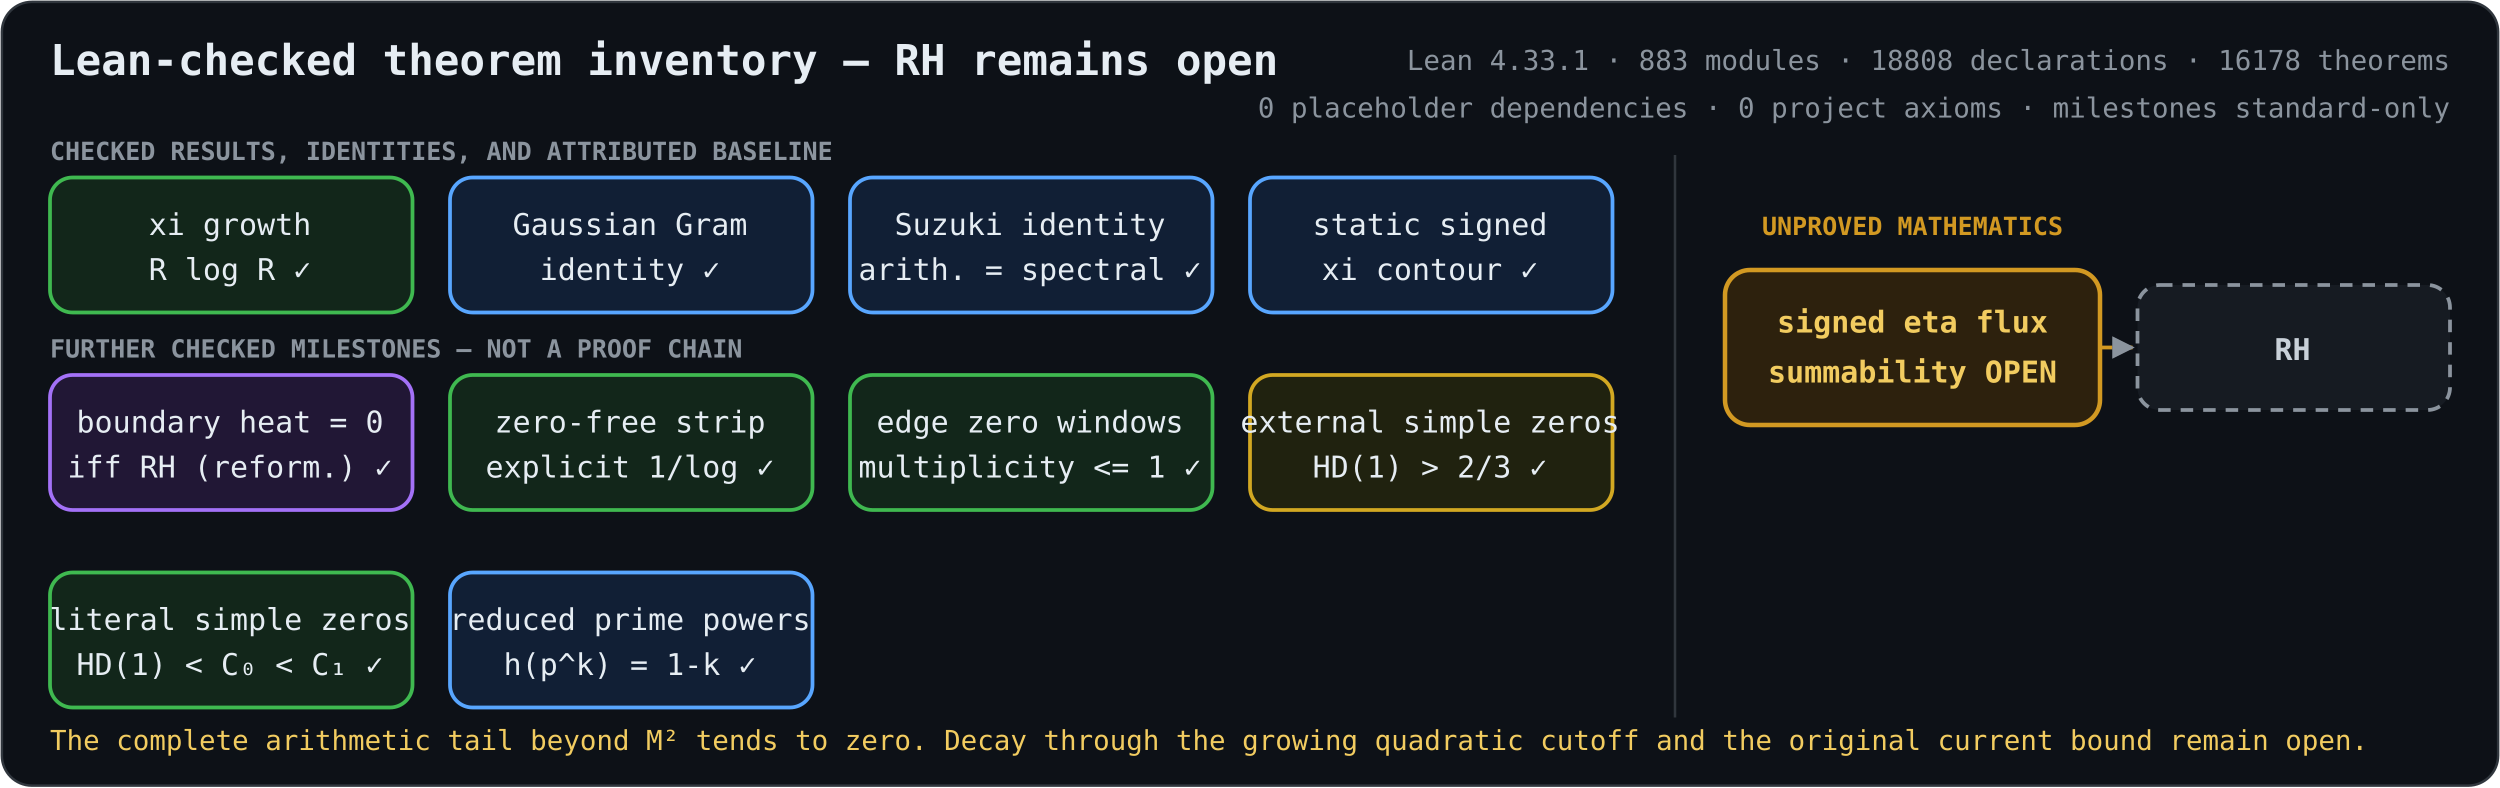
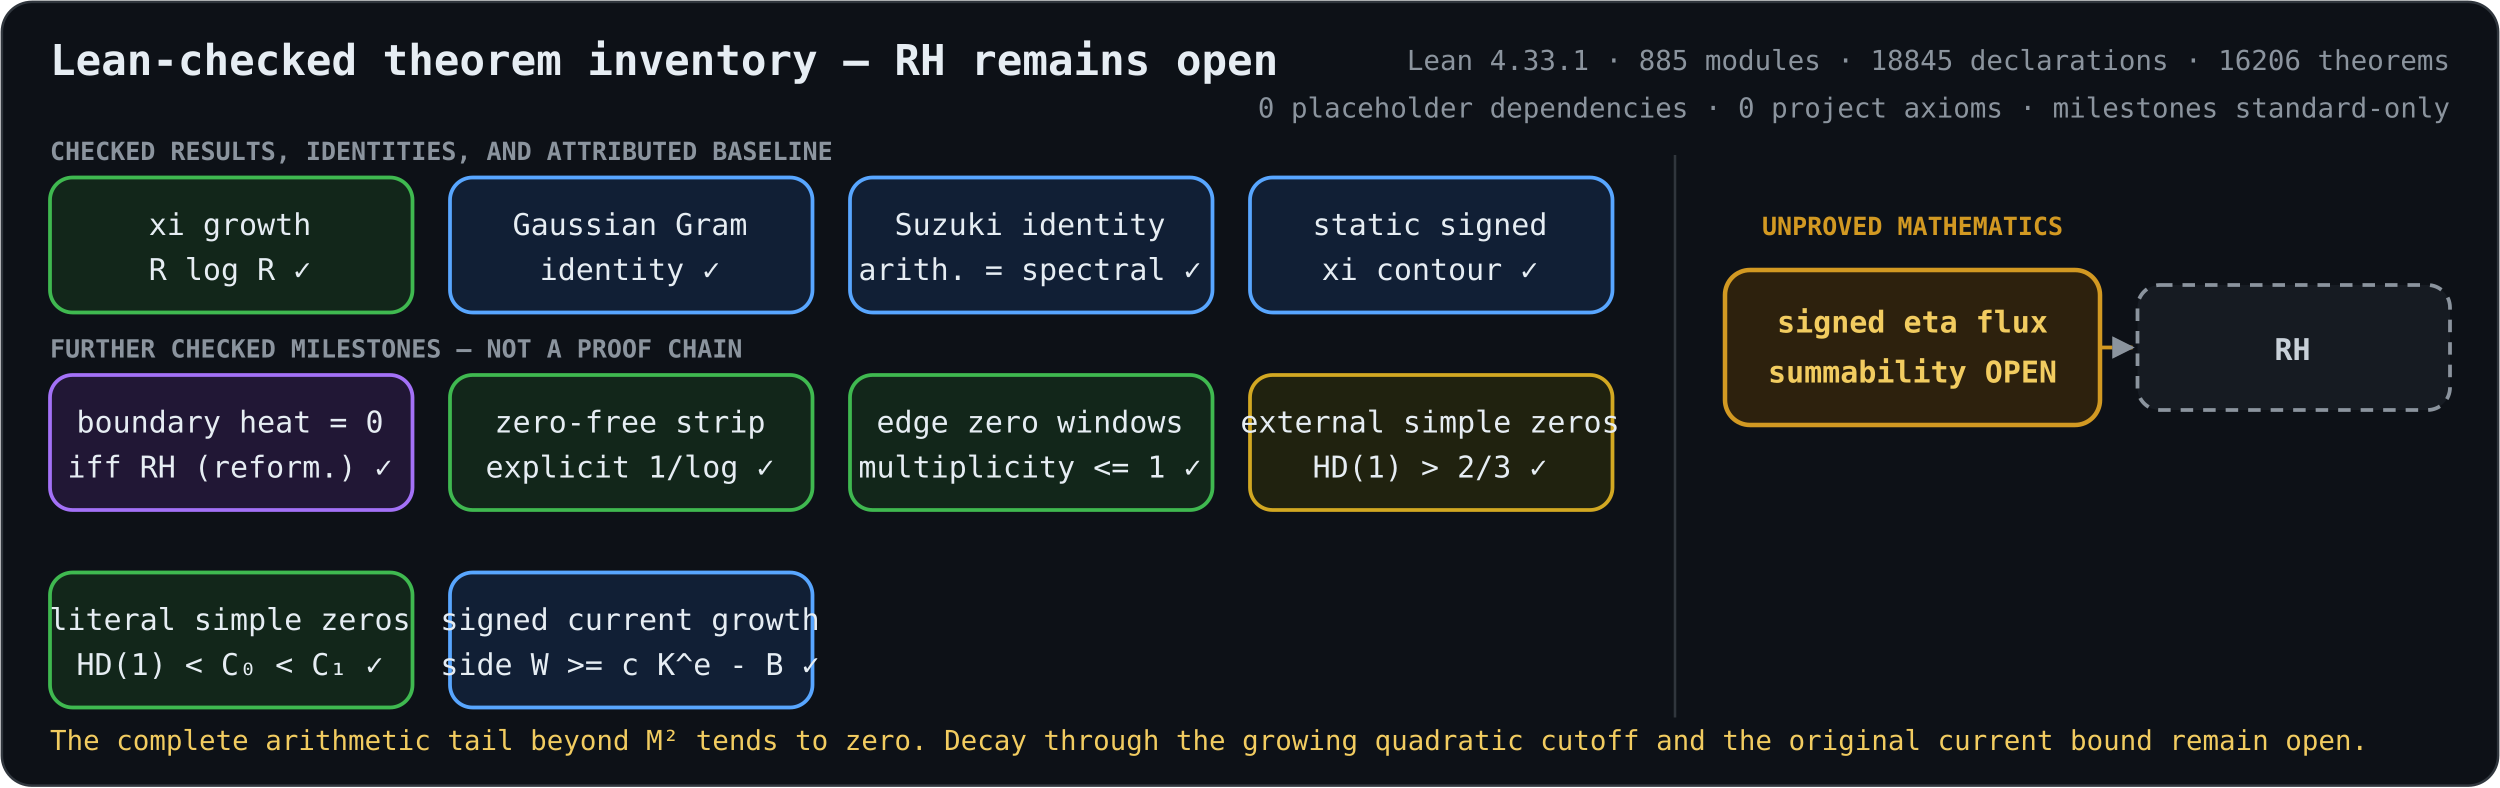
<svg xmlns="http://www.w3.org/2000/svg" role="img" aria-labelledby="title description" viewBox="0 0 1000 315">
  <defs>
    <marker id="arrow" viewBox="0 0 10 10" refX="9" refY="5" markerWidth="6" markerHeight="6" orient="auto-start-reverse">
      <path d="M 0 0 L 10 5 L 0 10 z" fill="#8b949e" />
    </marker>
    <style>
      .bg { fill: #0d1117; stroke: #30363d; }
      text { fill: #e6edf3; font-family: ui-monospace, SFMono-Regular, Menlo, Consolas, monospace; font-size: 12px; text-anchor: middle; }
      .heading { font-size: 17px; font-weight: 700; text-anchor: start; }
      .metrics { fill: #8b949e; font-size: 11px; text-anchor: end; }
      .proved rect { fill: #12261a; stroke: #3fb950; stroke-width: 1.5; }
      .proved.equivalence rect { fill: #211735; stroke: #a371f7; }
      .proved.bridge rect { fill: #111f35; stroke: #58a6ff; }
      .proved.external rect { fill: #20220f; stroke: #d2a822; }
      .open rect { fill: #2d210d; stroke: #d29922; stroke-width: 1.8; }
      .goal rect { fill: #161b22; stroke: #8b949e; stroke-width: 1.5; stroke-dasharray: 5 4; }
      .open text { fill: #f2cc60; font-weight: 700; }
      .goal text { fill: #c9d1d9; font-weight: 700; }
      .open-edge { fill: none; stroke: #d29922; stroke-width: 1.5; stroke-dasharray: 5 4; marker-end: url(#arrow); }
      .section { fill: #8b949e; font-size: 10px; font-weight: 700; text-anchor: start; }
      .gap-label { fill: #d29922; font-size: 10px; font-weight: 700; }
      .frontier { fill: #f2cc60; font-size: 11px; text-anchor: start; }
    </style>
  </defs>
  <rect class="bg" x="0.75" y="0.75" width="998.5" height="313.5" rx="12" />
  <text class="heading" x="20" y="30">Lean-checked theorem inventory — RH remains open</text>
-   <text class="metrics" x="980" y="28">Lean 4.33.1 · 883 modules · 18808 declarations · 16178 theorems</text>
+   <text class="metrics" x="980" y="28">Lean 4.33.1 · 885 modules · 18845 declarations · 16206 theorems</text>
  <text class="metrics" x="980" y="47">0 placeholder dependencies · 0 project axioms · milestones standard-only</text>
  <text class="section" x="20" y="64">CHECKED RESULTS, IDENTITIES, AND ATTRIBUTED BASELINE</text>
  <text class="section" x="20" y="143">FURTHER CHECKED MILESTONES — NOT A PROOF CHAIN</text>
  <line x1="670" y1="62" x2="670" y2="287" stroke="#30363d" />
  <text class="gap-label" x="765" y="94">UNPROVED MATHEMATICS</text>
  <path class="open-edge" d="M840 139 H853" />
  <g class="proved unconditional">
    <rect x="20" y="71" width="145" height="54" rx="9" />
    <text x="92" y="94">xi growth</text>
    <text x="92" y="112">R log R  ✓</text>
  </g>
  <g class="proved bridge">
    <rect x="180" y="71" width="145" height="54" rx="9" />
    <text x="252" y="94">Gaussian Gram</text>
    <text x="252" y="112">identity  ✓</text>
  </g>
  <g class="proved bridge">
    <rect x="340" y="71" width="145" height="54" rx="9" />
    <text x="412" y="94">Suzuki identity</text>
    <text x="412" y="112">arith. = spectral  ✓</text>
  </g>
  <g class="proved bridge">
    <rect x="500" y="71" width="145" height="54" rx="9" />
    <text x="572" y="94">static signed</text>
    <text x="572" y="112">xi contour  ✓</text>
  </g>
  <g class="proved equivalence">
    <rect x="20" y="150" width="145" height="54" rx="9" />
    <text x="92" y="173">boundary heat = 0</text>
    <text x="92" y="191">iff RH (reform.)  ✓</text>
  </g>
  <g class="proved unconditional">
    <rect x="180" y="150" width="145" height="54" rx="9" />
    <text x="252" y="173">zero-free strip</text>
    <text x="252" y="191">explicit 1/log  ✓</text>
  </g>
  <g class="proved unconditional">
    <rect x="340" y="150" width="145" height="54" rx="9" />
    <text x="412" y="173">edge zero windows</text>
    <text x="412" y="191">multiplicity &lt;= 1  ✓</text>
  </g>
  <g class="proved external">
    <rect x="500" y="150" width="145" height="54" rx="9" />
    <text x="572" y="173">external simple zeros</text>
    <text x="572" y="191">HD(1) &gt; 2/3  ✓</text>
  </g>
  <g class="proved unconditional">
    <rect x="20" y="229" width="145" height="54" rx="9" />
    <text x="92" y="252">literal simple zeros</text>
    <text x="92" y="270">HD(1) &lt; C₀ &lt; C₁  ✓</text>
  </g>
  <g class="proved bridge">
    <rect x="180" y="229" width="145" height="54" rx="9" />
-     <text x="252" y="252">reduced prime powers</text>
-     <text x="252" y="270">h(p^k) = 1-k  ✓</text>
+     <text x="252" y="252">signed current growth</text>
+     <text x="252" y="270">side W &gt;= c K^e - B  ✓</text>
  </g>
  <g class="open">
    <rect x="690" y="108" width="150" height="62" rx="10" />
    <text x="765" y="133">signed eta flux</text>
    <text x="765" y="153">summability OPEN</text>
  </g>
  <g class="goal">
    <rect x="855" y="114" width="125" height="50" rx="9" />
    <text x="917" y="144">RH</text>
  </g>
  <text class="frontier" x="20" y="300">The complete arithmetic tail beyond M² tends to zero. Decay through the growing quadratic cutoff and the original current bound remain open.</text>
</svg>
